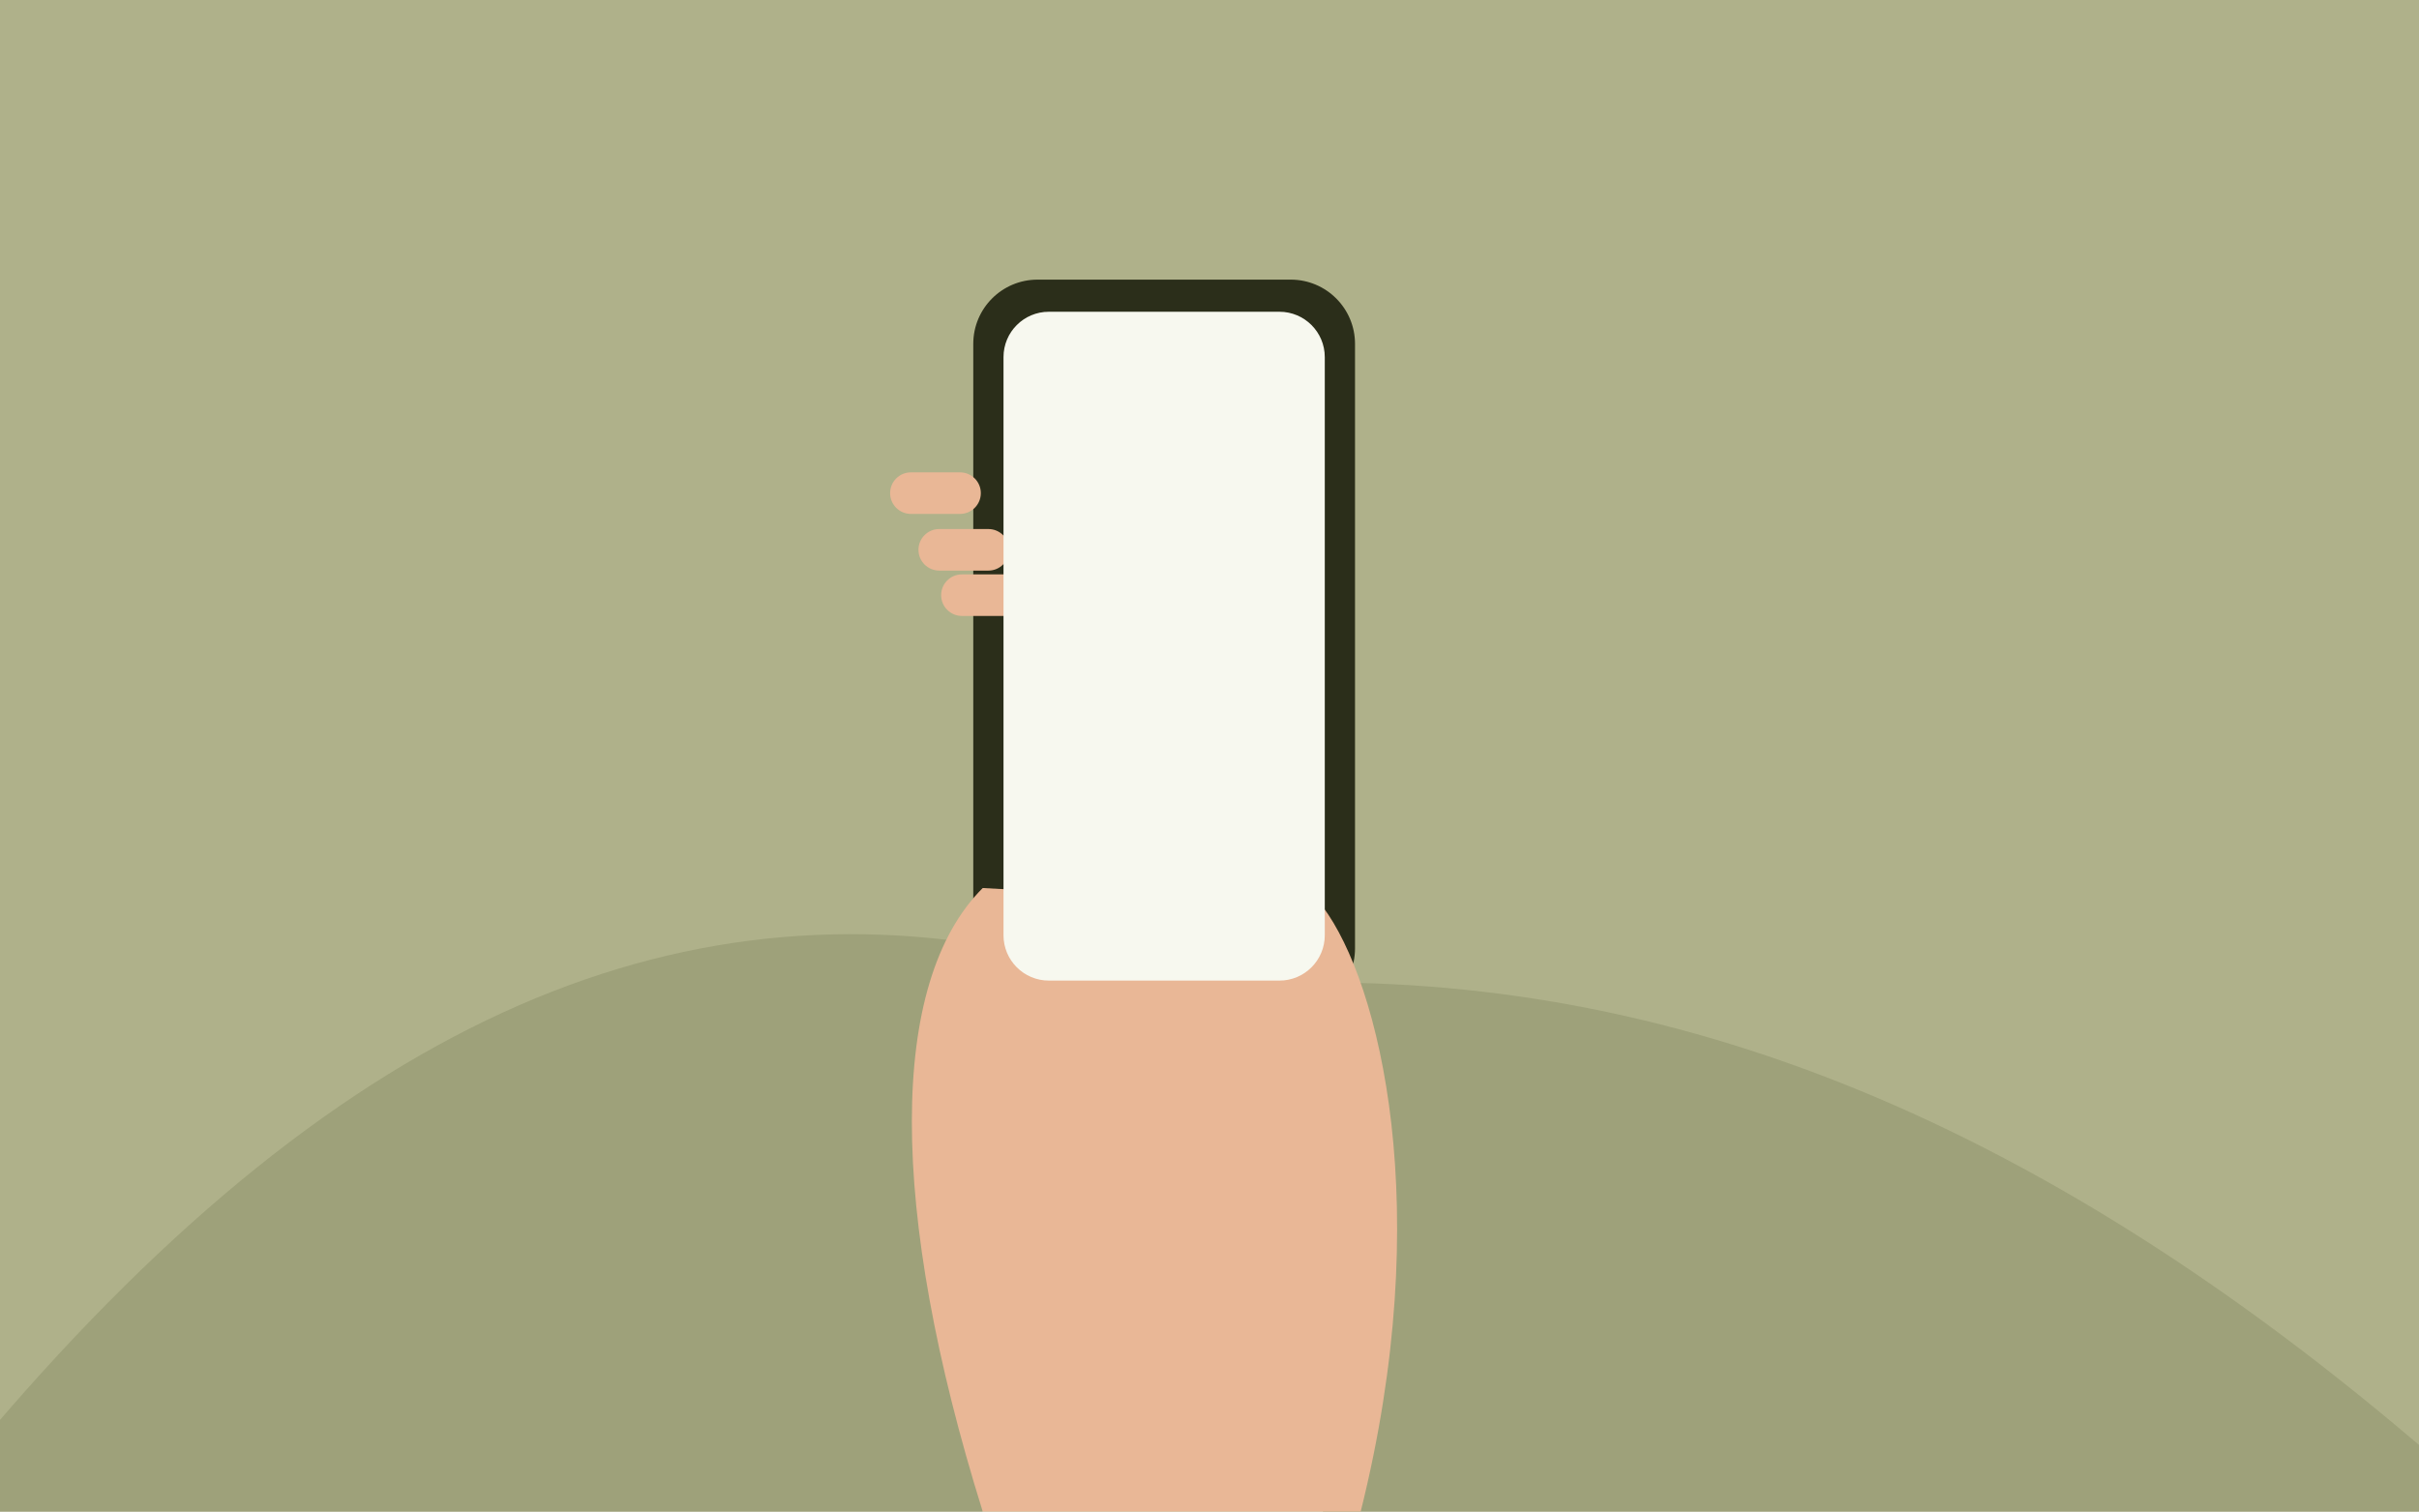
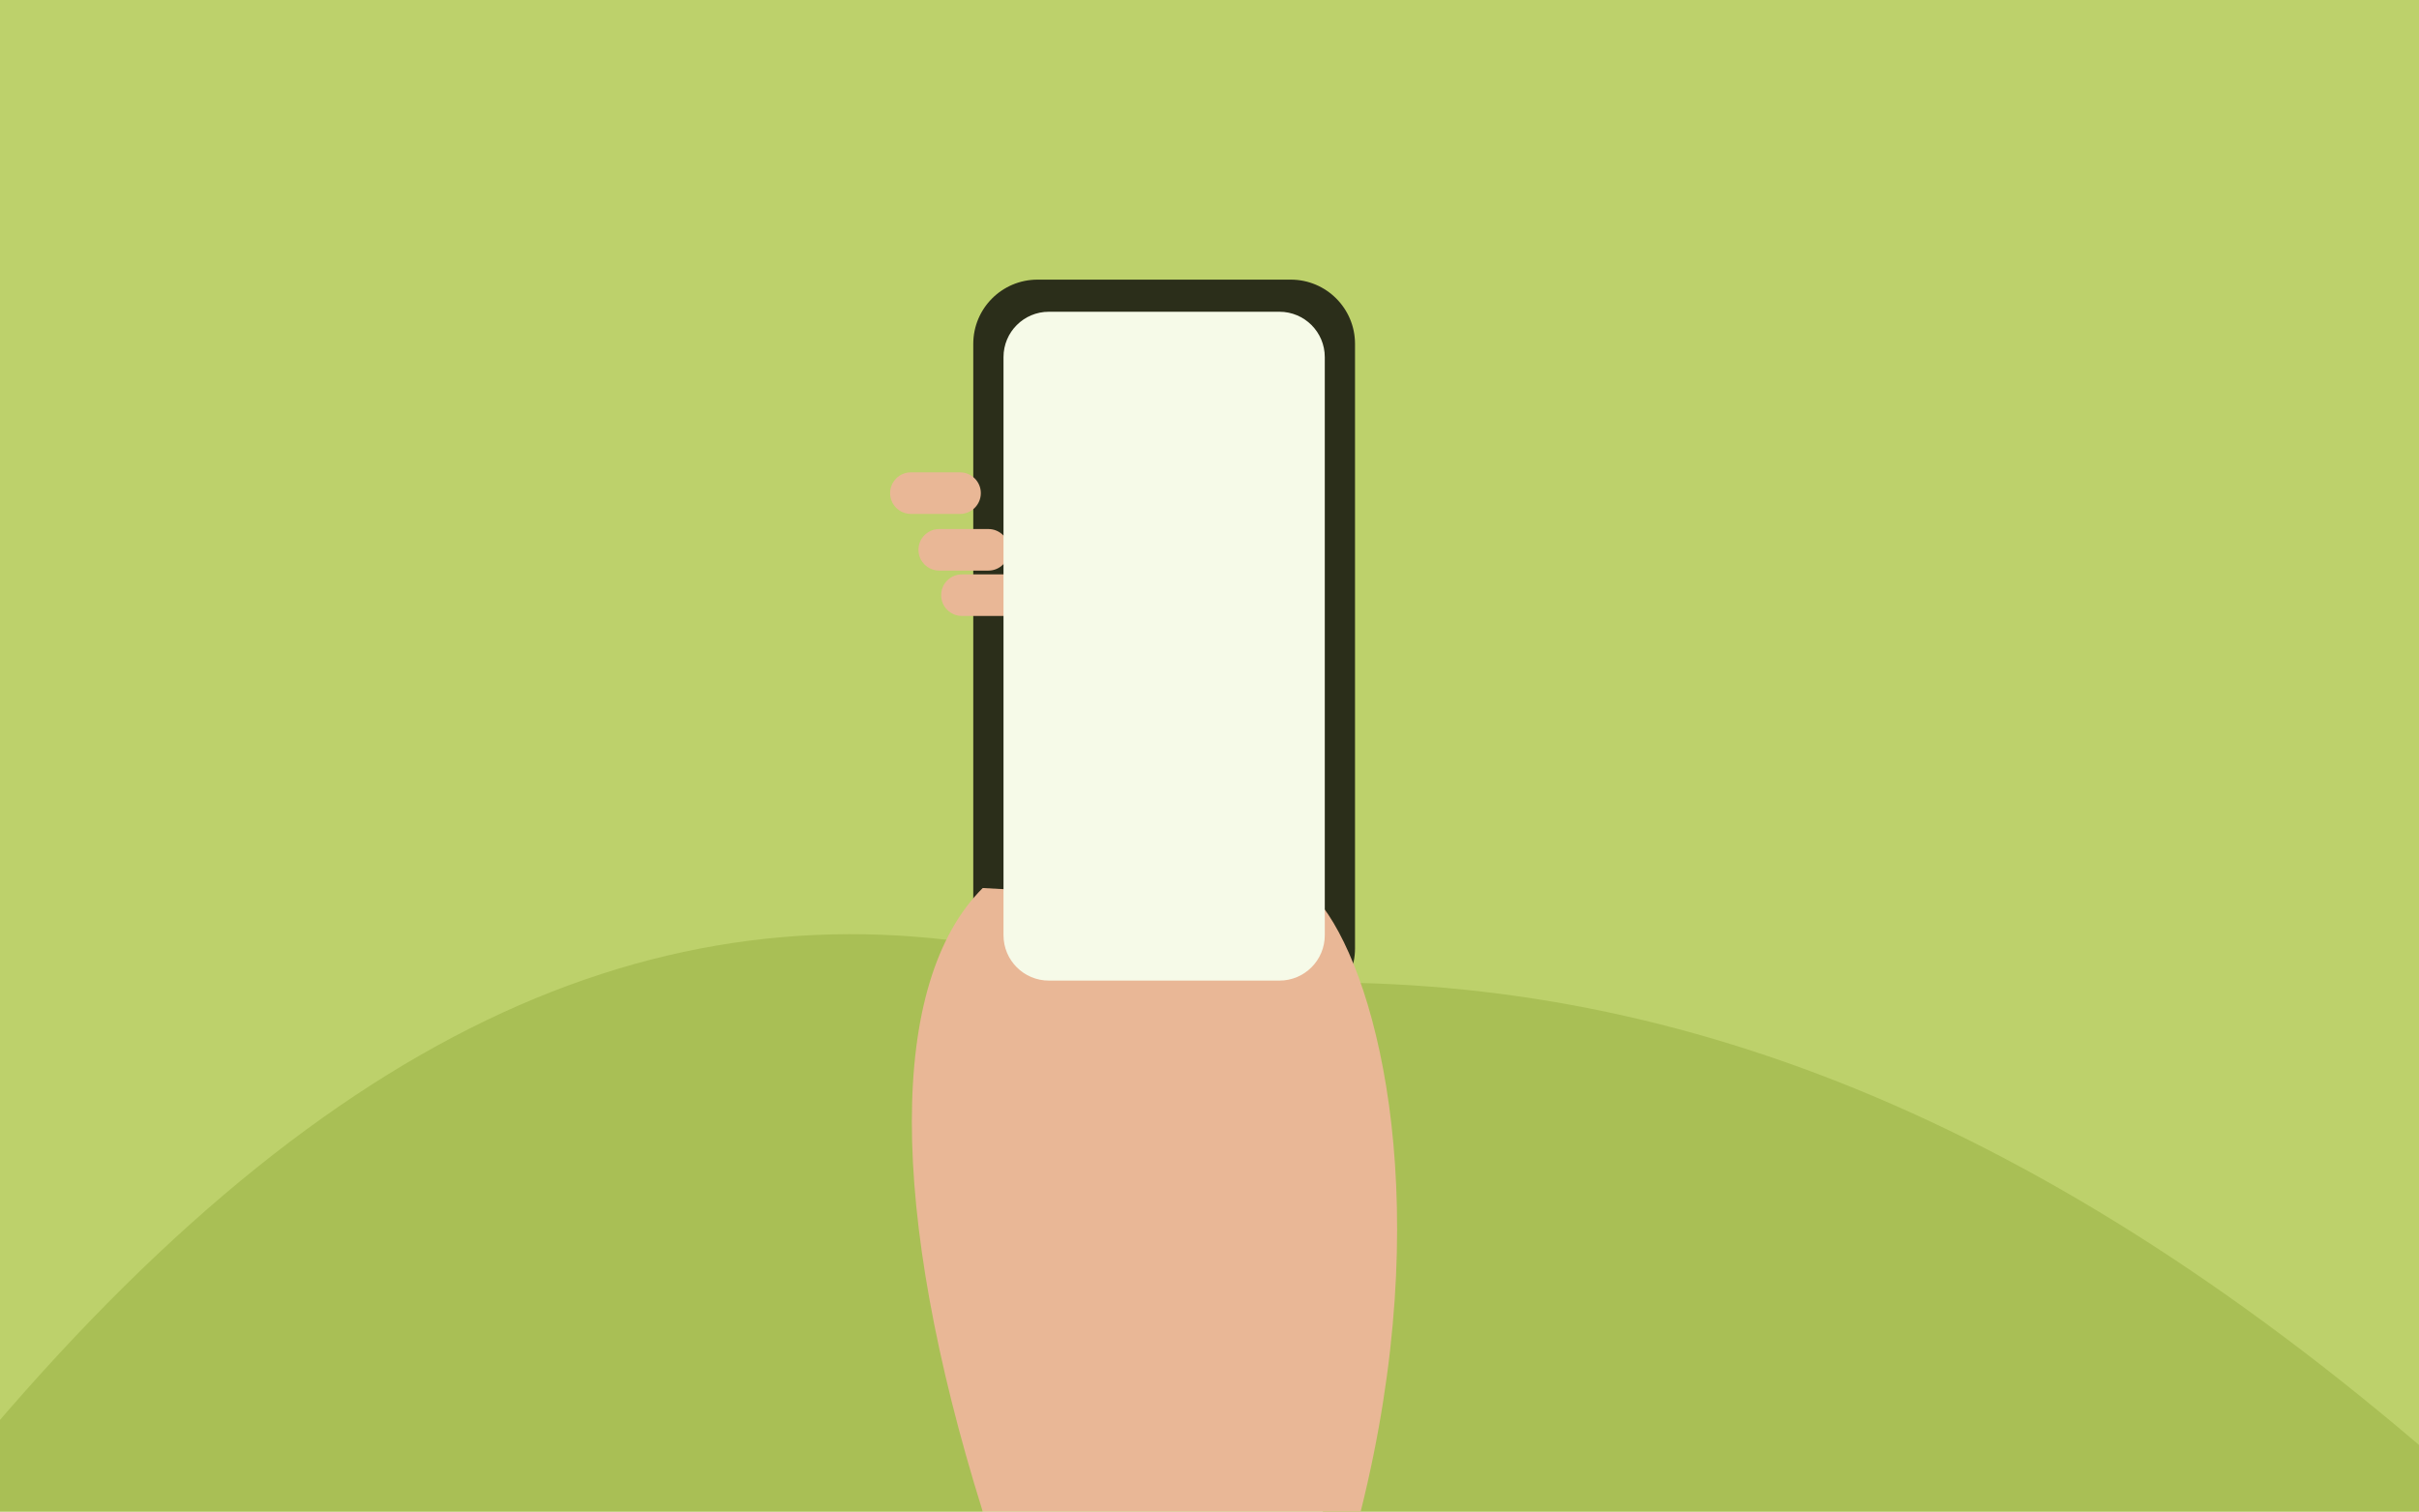
<svg xmlns="http://www.w3.org/2000/svg" viewBox="0 0 1280 800" preserveAspectRatio="xMidYMid slice">
  <defs>
    <linearGradient id="g" x1="0" y1="0" x2="1" y2="1">
-       <stop offset="0" stop-color="#AFB18A" />
-       <stop offset="1" stop-color="#AFB18A" />
+       <stop offset="0" stop-color="#BDD16B" />
+       <stop offset="1" stop-color="#BDD16B" />
    </linearGradient>
  </defs>
  <rect width="1280" height="800" fill="url(#g)" />
-   <path d="M-40 800 C150 560 330 470 520 500 L520 800Z" fill="#9EA17A" />
-   <path d="M1320 800 C1100 600 900 520 700 520 L700 800Z" fill="#9EA17A" />
+   <path d="M-40 800 C150 560 330 470 520 500 L520 800Z" fill="#A9BF55" />
+   <path d="M1320 800 C1100 600 900 520 700 520 L700 800Z" fill="#A9BF55" />
  <rect x="515" y="148" width="202" height="388" rx="34" fill="#2B2E1A" />
  <path d="M520 470 C470 520 470 640 520 800 H720 C760 640 730 520 700 480Z" fill="#E9B796" />
  <rect x="471" y="250" width="48" height="22" rx="11" fill="#E9B796" />
  <rect x="486" y="280" width="48" height="22" rx="11" fill="#E9B796" />
  <rect x="498" y="304" width="48" height="22" rx="11" fill="#E9B796" />
-   <rect x="531" y="165" width="170" height="354" rx="24" fill="#F7F8EF" />
+   <rect x="531" y="165" width="170" height="354" rx="24" fill="#F6FAE8" />
</svg>
